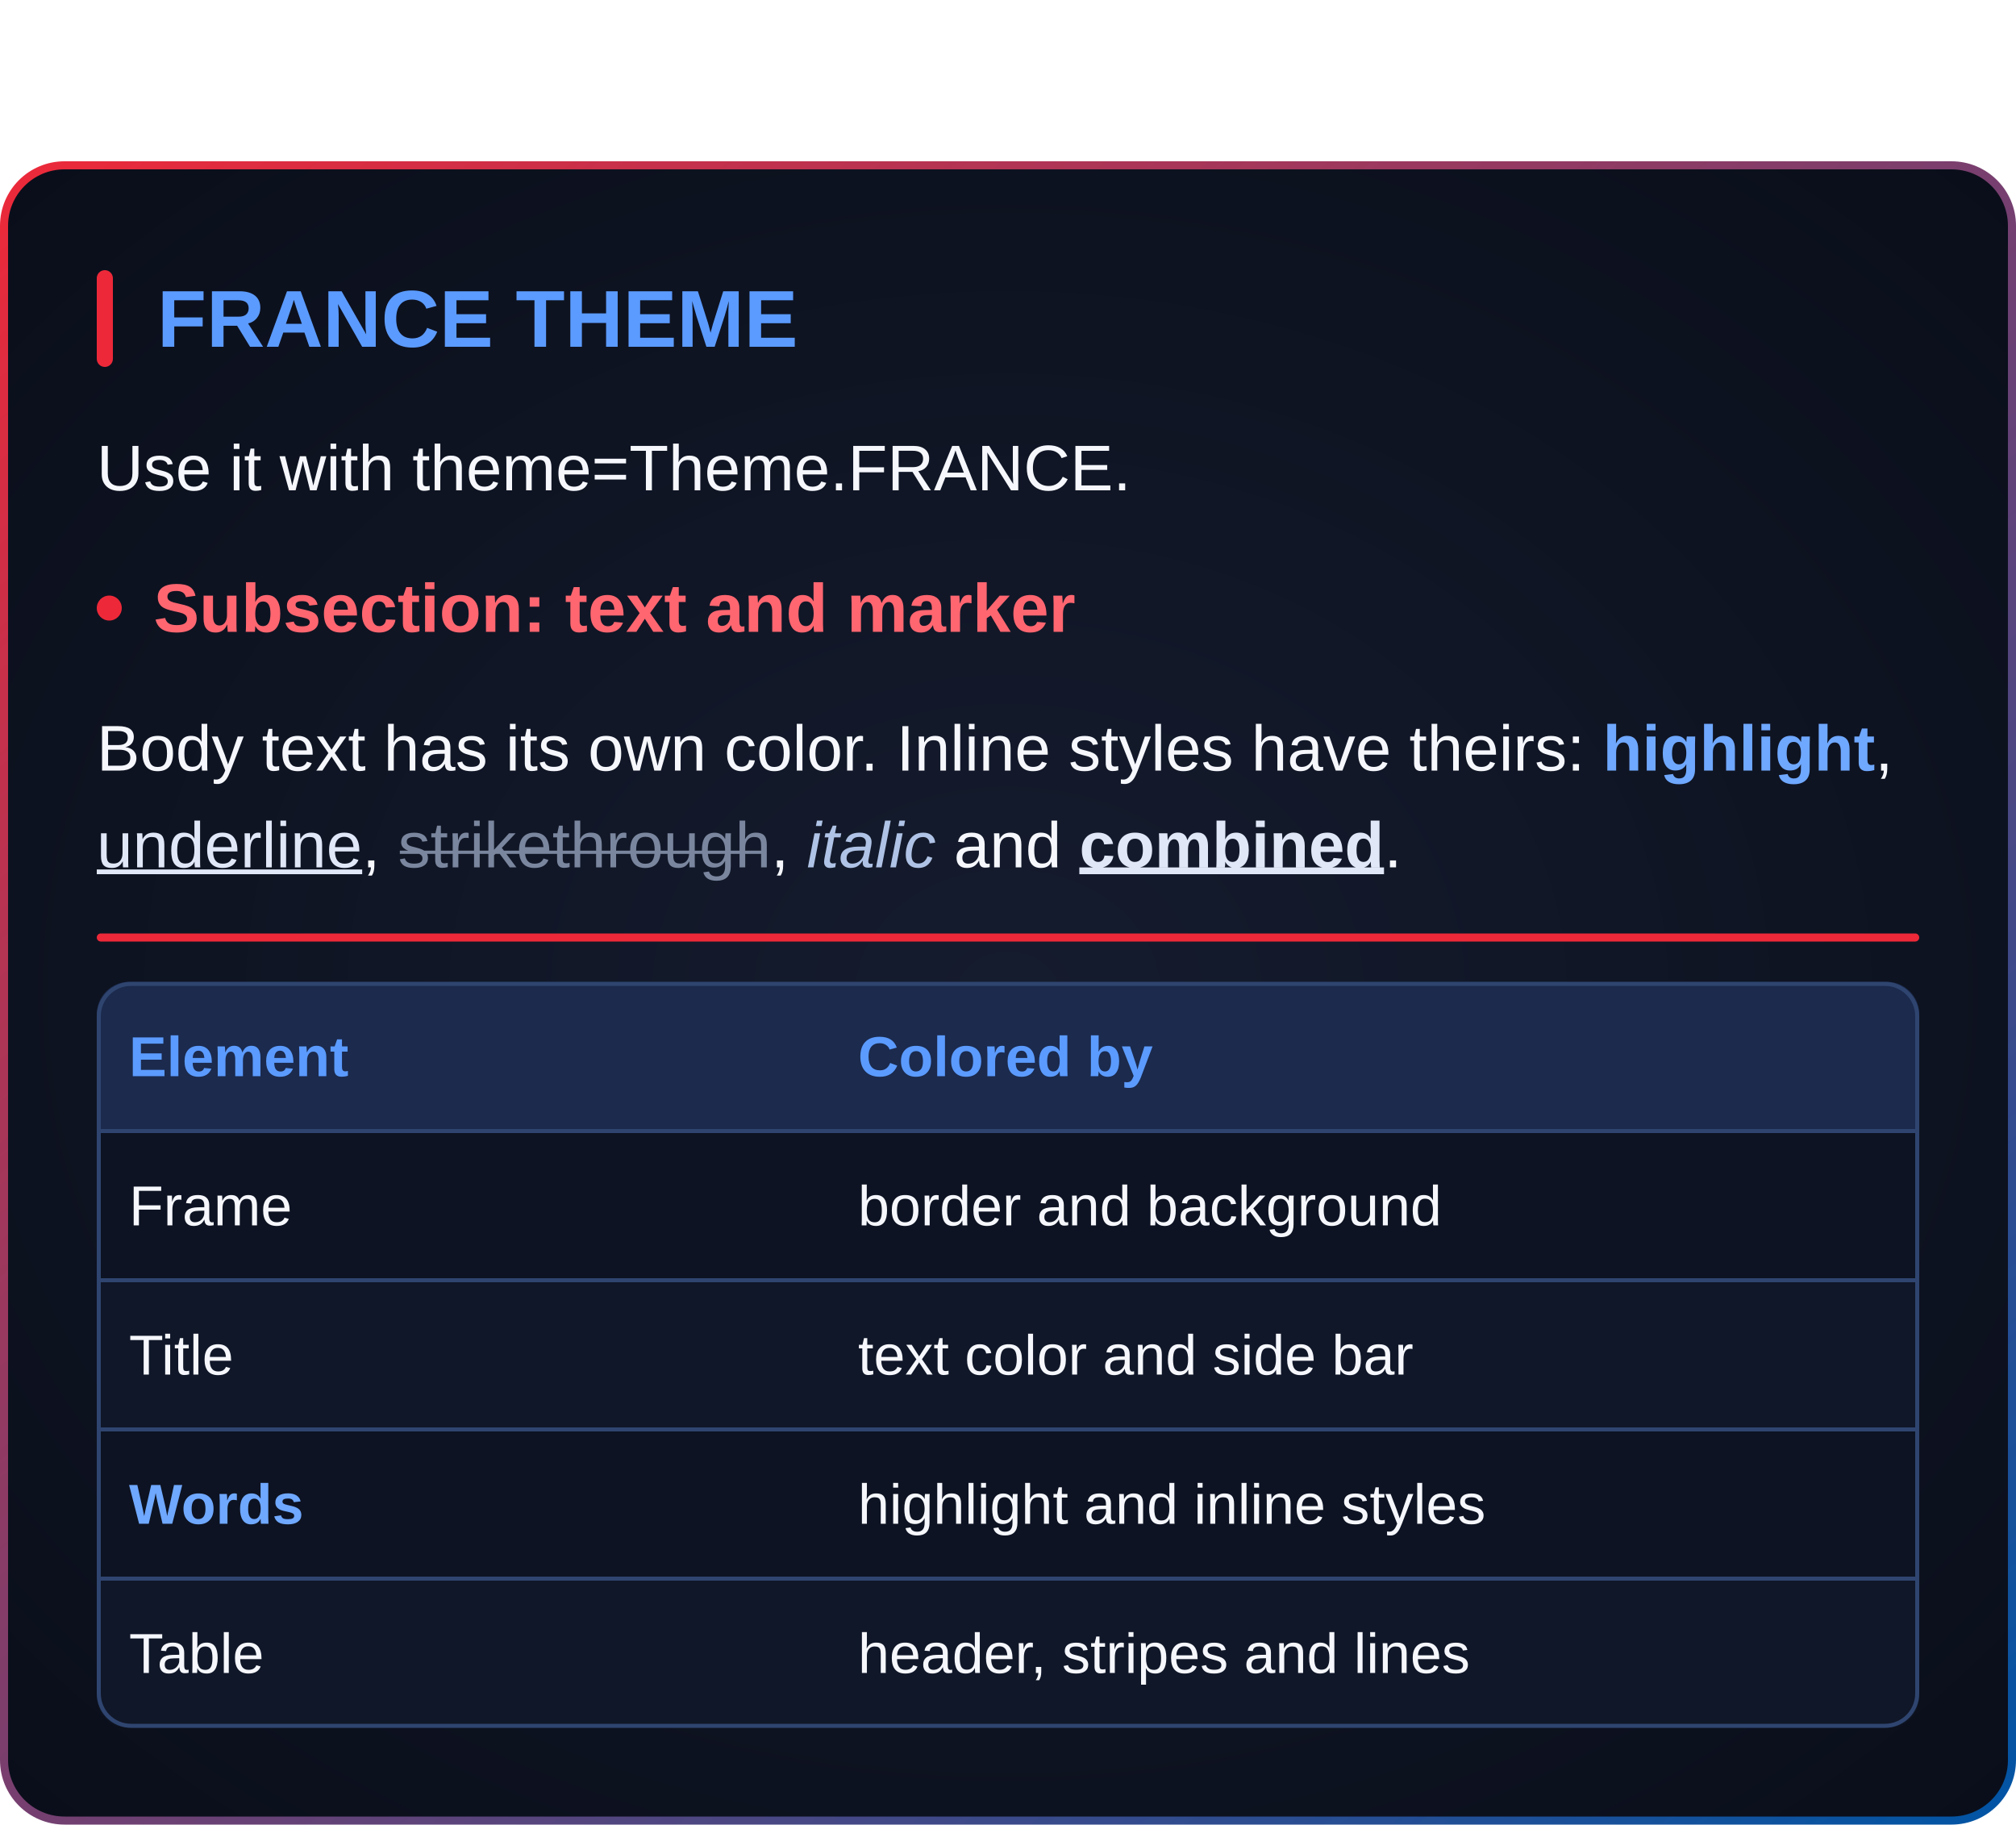
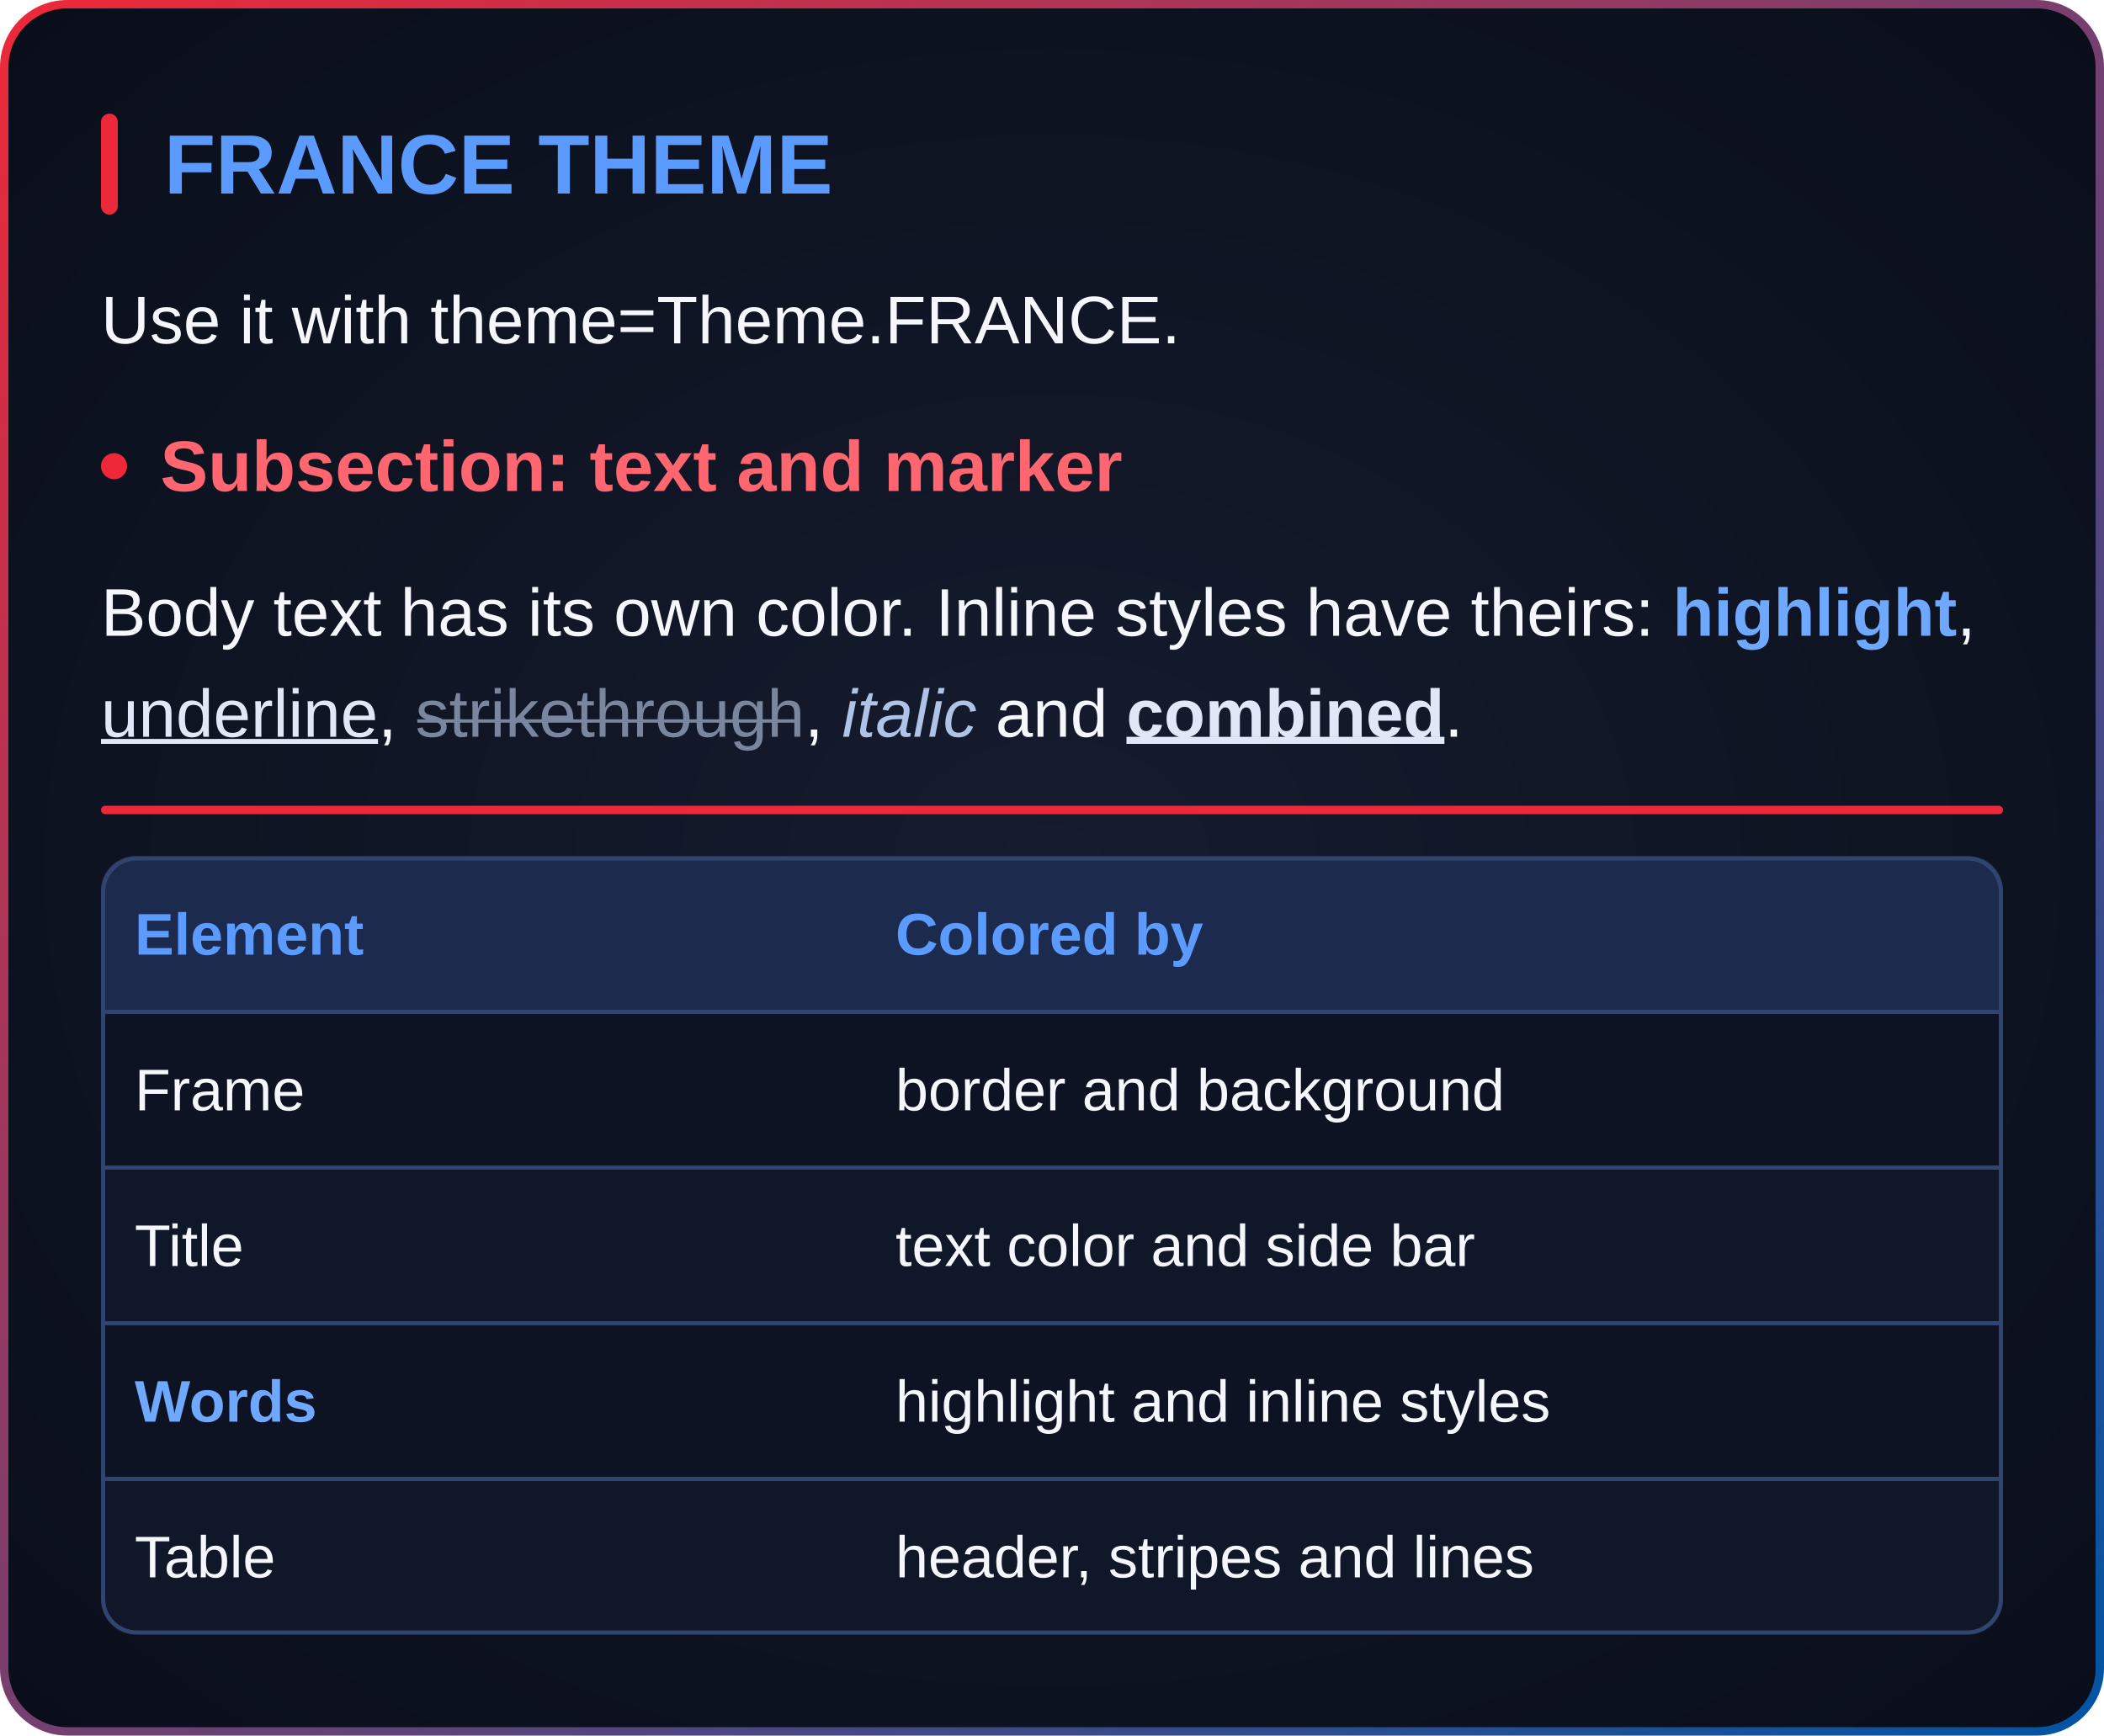
- <svg xmlns="http://www.w3.org/2000/svg" width="500" height="452.5" viewBox="0 0 500 452.5">
+ <svg xmlns="http://www.w3.org/2000/svg" width="500" height="412.5" viewBox="0 0 500 412.5">
  <style>
@keyframes drop-dc5e0af1 {
0% { opacity: 0; transform: translate(0px, -40px) scale(1); } 100% { opacity: 1; transform: translate(0px, 0px) scale(1); }
}
.drop-dc5e0af1 {
  animation: drop-dc5e0af1 0.8s cubic-bezier(0.22, 1, 0.36, 1) 0s 1 both;
  transform-box: fill-box;
  transform-origin: center;
}
@media (prefers-reduced-motion: reduce) {
  .drop-dc5e0af1 { animation: none; }
}
</style>
-   <g transform="translate(0 40)">
+   <g transform="translate(0 0)">
    <g class="drop-dc5e0af1">
      <defs>
        <radialGradient id="background" cx="0.5" cy="0.5" r="0.7">
          <stop offset="0" stop-color="#151C2E" />
          <stop offset="1" stop-color="#0A0E1A" />
        </radialGradient>
        <linearGradient id="border" x1="0" y1="0" x2="1" y2="1">
          <stop offset="0" stop-color="#ED2939" />
          <stop offset="1" stop-color="#0055A5" />
        </linearGradient>
      </defs>
      <rect x="1" y="1" width="498" height="410.5" rx="15" fill="url(#background)" stroke="none" stroke-width="2" />
      <rect x="1" y="1" width="498" height="410.5" rx="15" fill="none" stroke="url(#border)" stroke-width="2" />
      <g font-family="Arial, Helvetica, sans-serif">
        <rect x="24.0" y="27.0" width="4" height="24.0" rx="2" fill="#ED2939" />
        <text x="39.0" y="46.0" font-size="20" fill="#5B9BFF" font-weight="700">FRANCE THEME</text>
        <text x="24.0" y="81.6" font-size="16" fill="#F5F7FC">Use it with theme=Theme.FRANCE.</text>
        <circle cx="27.1" cy="110.8" r="3.1" fill="#ED2939" />
        <text x="38.1" y="116.7" font-size="17" fill="#FF6670" font-weight="700">Subsection: text and marker</text>
        <text x="24.0" y="151.1" font-size="16" fill="#F5F7FC">Body text has its own color. Inline styles have theirs: <tspan fill="#6FA8FF" font-weight="700">highlight</tspan>,</text>
        <text x="24.0" y="175.1" font-size="16" fill="#F5F7FC">
          <tspan fill="#E0E8F8" text-decoration="underline">underline</tspan>, <tspan fill="#7A869E" text-decoration="line-through">strikethrough</tspan>, <tspan fill="#AFC3E6" font-style="italic">italic</tspan> and <tspan fill="#E0E8F8" font-weight="700" text-decoration="underline">combined</tspan>.</text>
        <rect x="24.0" y="191.5" width="452.0" height="2" rx="1" fill="#ED2939" />
        <clipPath id="table-clip-24-204">
          <rect x="24.0" y="203.5" width="452.0" height="185.0" rx="8" />
        </clipPath>
        <g clip-path="url(#table-clip-24-204)">
          <rect x="24.0" y="203.5" width="452.0" height="185.0" fill="#0D1322" />
          <rect x="24.0" y="203.5" width="452.0" height="37.0" fill="#1B2A4D" />
          <rect x="24.0" y="277.5" width="452.0" height="37.0" fill="#101728" />
          <rect x="24.0" y="351.5" width="452.0" height="37.0" fill="#101728" />
        </g>
        <line x1="24.0" y1="240.5" x2="476.0" y2="240.5" stroke="#2F4570" stroke-width="1" />
        <line x1="24.0" y1="277.5" x2="476.0" y2="277.5" stroke="#2F4570" stroke-width="1" />
        <line x1="24.0" y1="314.5" x2="476.0" y2="314.5" stroke="#2F4570" stroke-width="1" />
        <line x1="24.0" y1="351.5" x2="476.0" y2="351.5" stroke="#2F4570" stroke-width="1" />
        <text x="32.0" y="226.9" font-size="14" fill="#5B9BFF" font-weight="700">Element</text>
        <text x="212.8" y="226.9" font-size="14" fill="#5B9BFF" font-weight="700">Colored by</text>
        <text x="32.0" y="263.9" font-size="14" fill="#F5F7FC">Frame</text>
        <text x="212.8" y="263.9" font-size="14" fill="#F5F7FC">border and background</text>
        <text x="32.0" y="300.9" font-size="14" fill="#F5F7FC">Title</text>
        <text x="212.8" y="300.9" font-size="14" fill="#F5F7FC">text color and side bar</text>
        <text x="32.0" y="337.9" font-size="14" fill="#F5F7FC">
          <tspan fill="#6FA8FF" font-weight="700">Words</tspan>
        </text>
        <text x="212.8" y="337.9" font-size="14" fill="#F5F7FC">highlight and inline styles</text>
        <text x="32.0" y="374.9" font-size="14" fill="#F5F7FC">Table</text>
        <text x="212.8" y="374.9" font-size="14" fill="#F5F7FC">header, stripes and lines</text>
        <rect x="24.5" y="204.0" width="451.0" height="184.0" rx="8" fill="none" stroke="#2F4570" stroke-width="1" />
      </g>
    </g>
  </g>
</svg>
